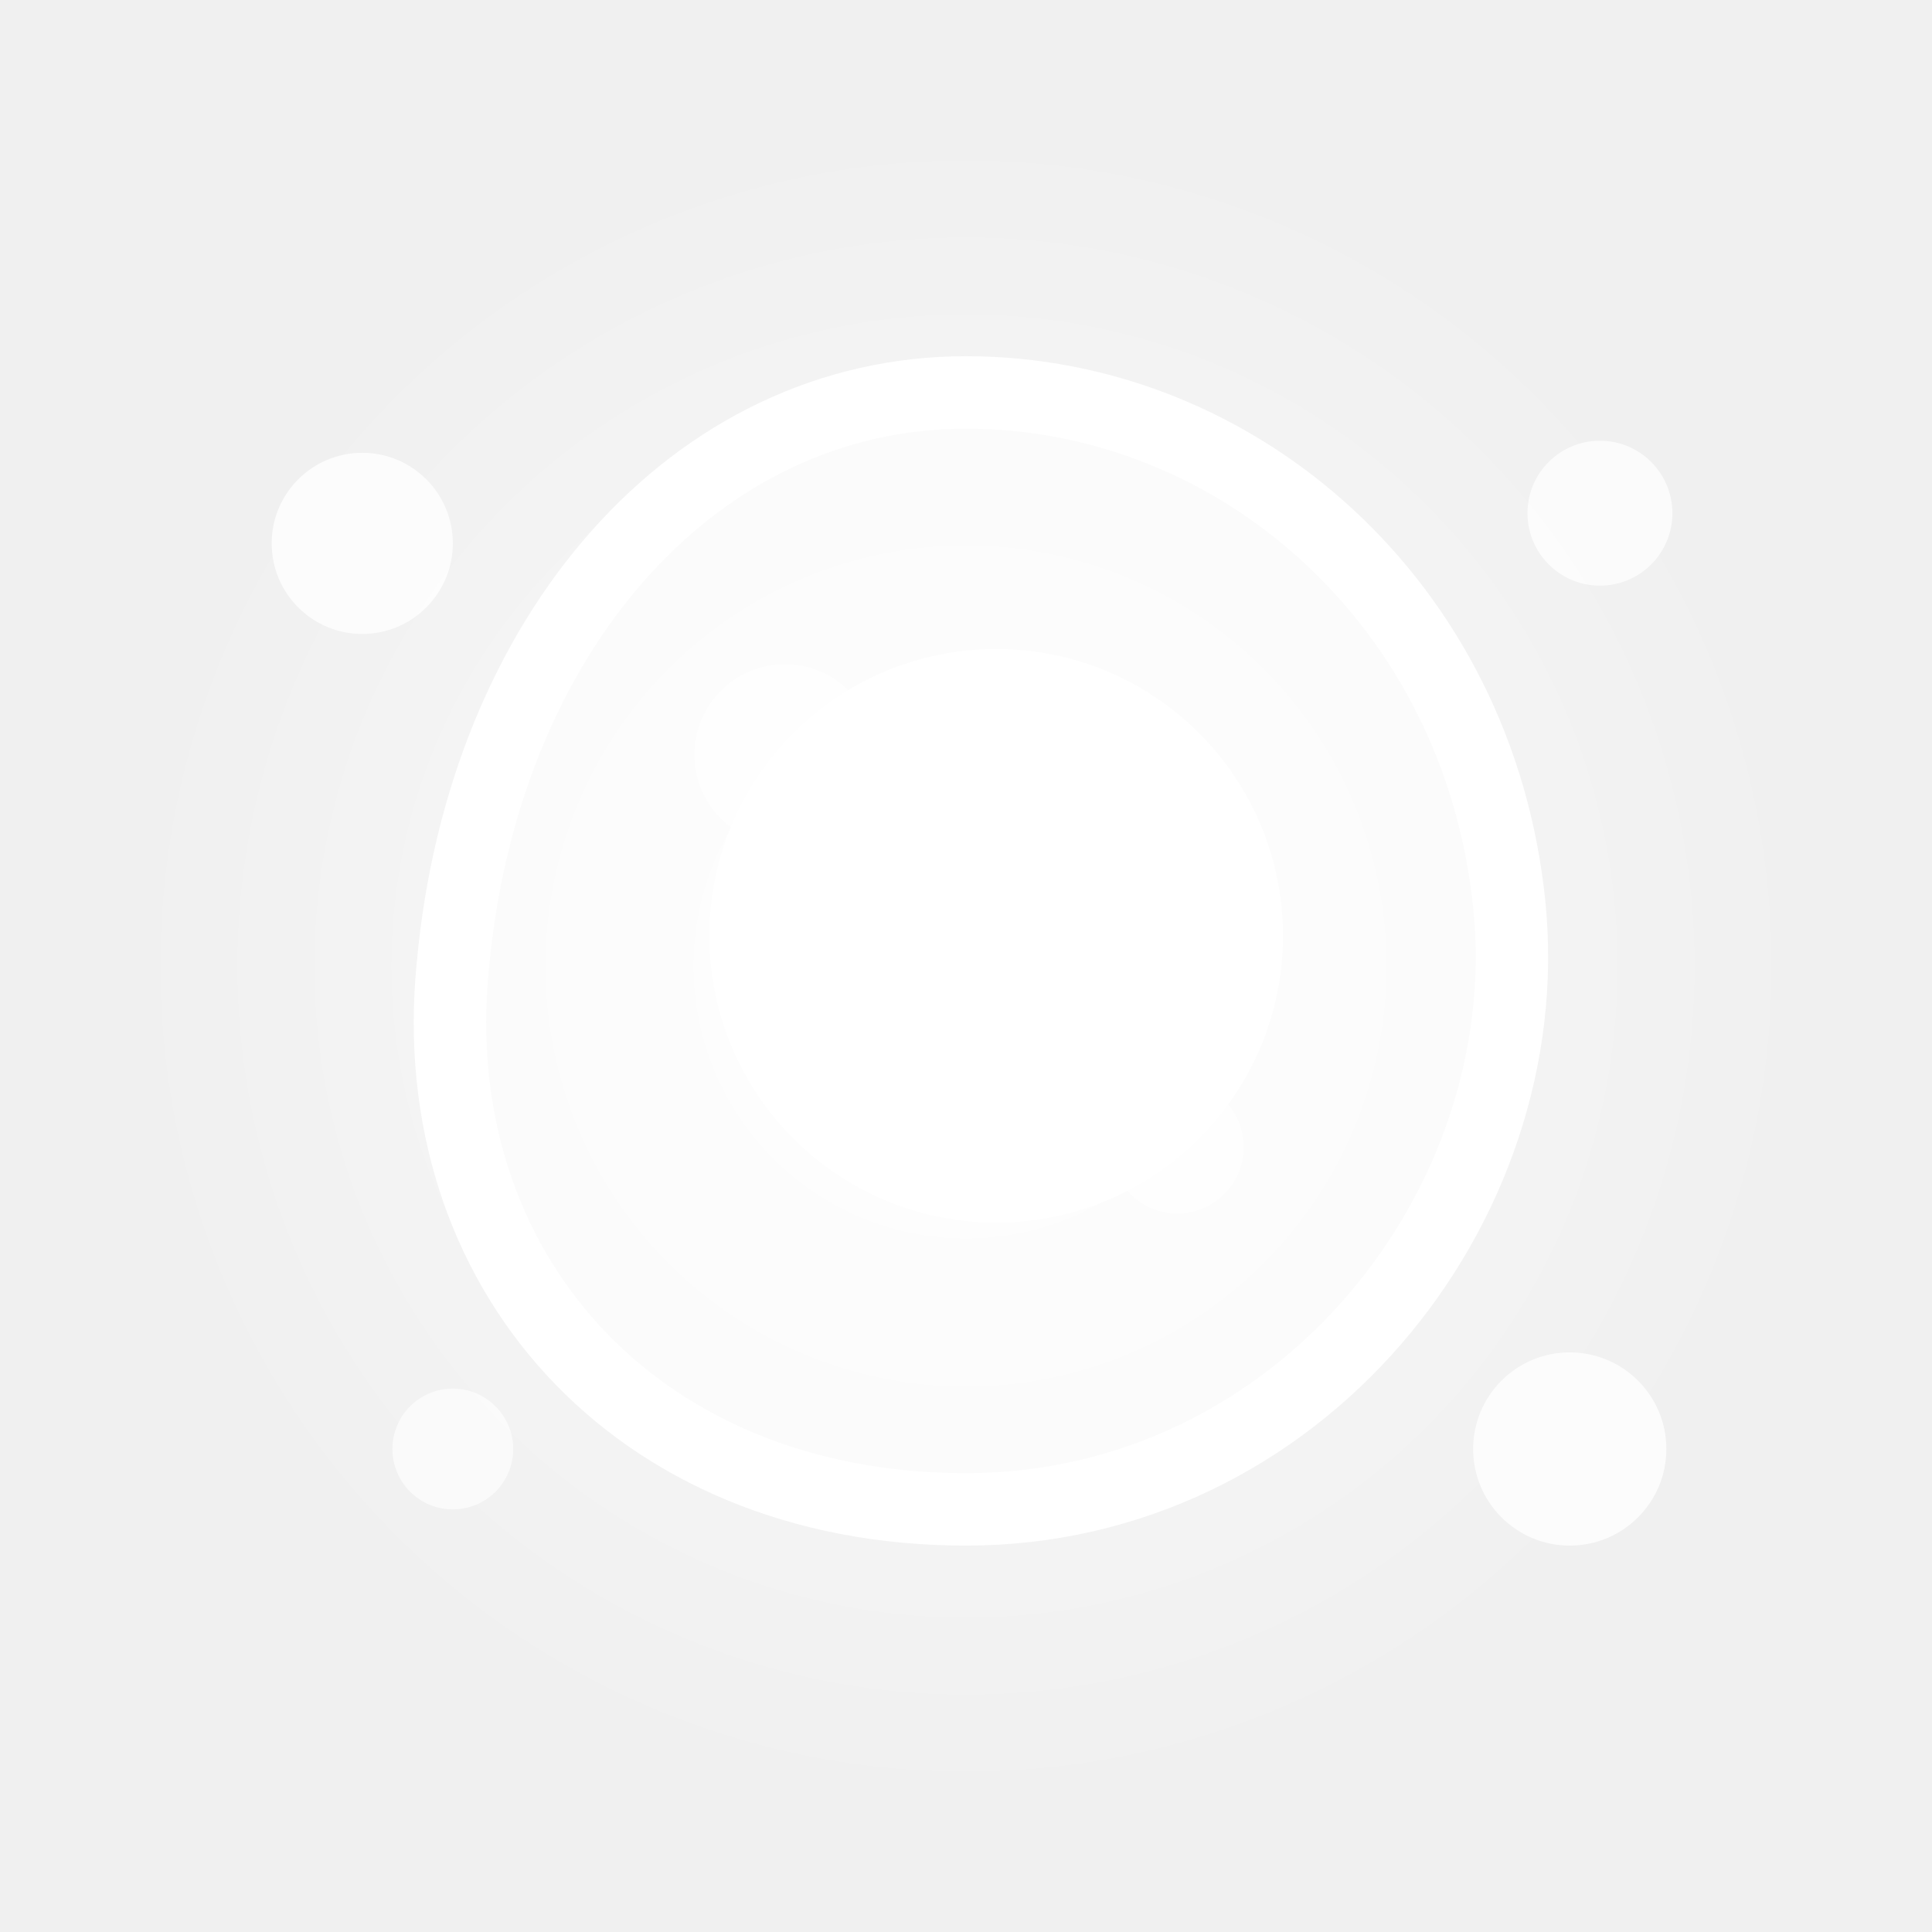
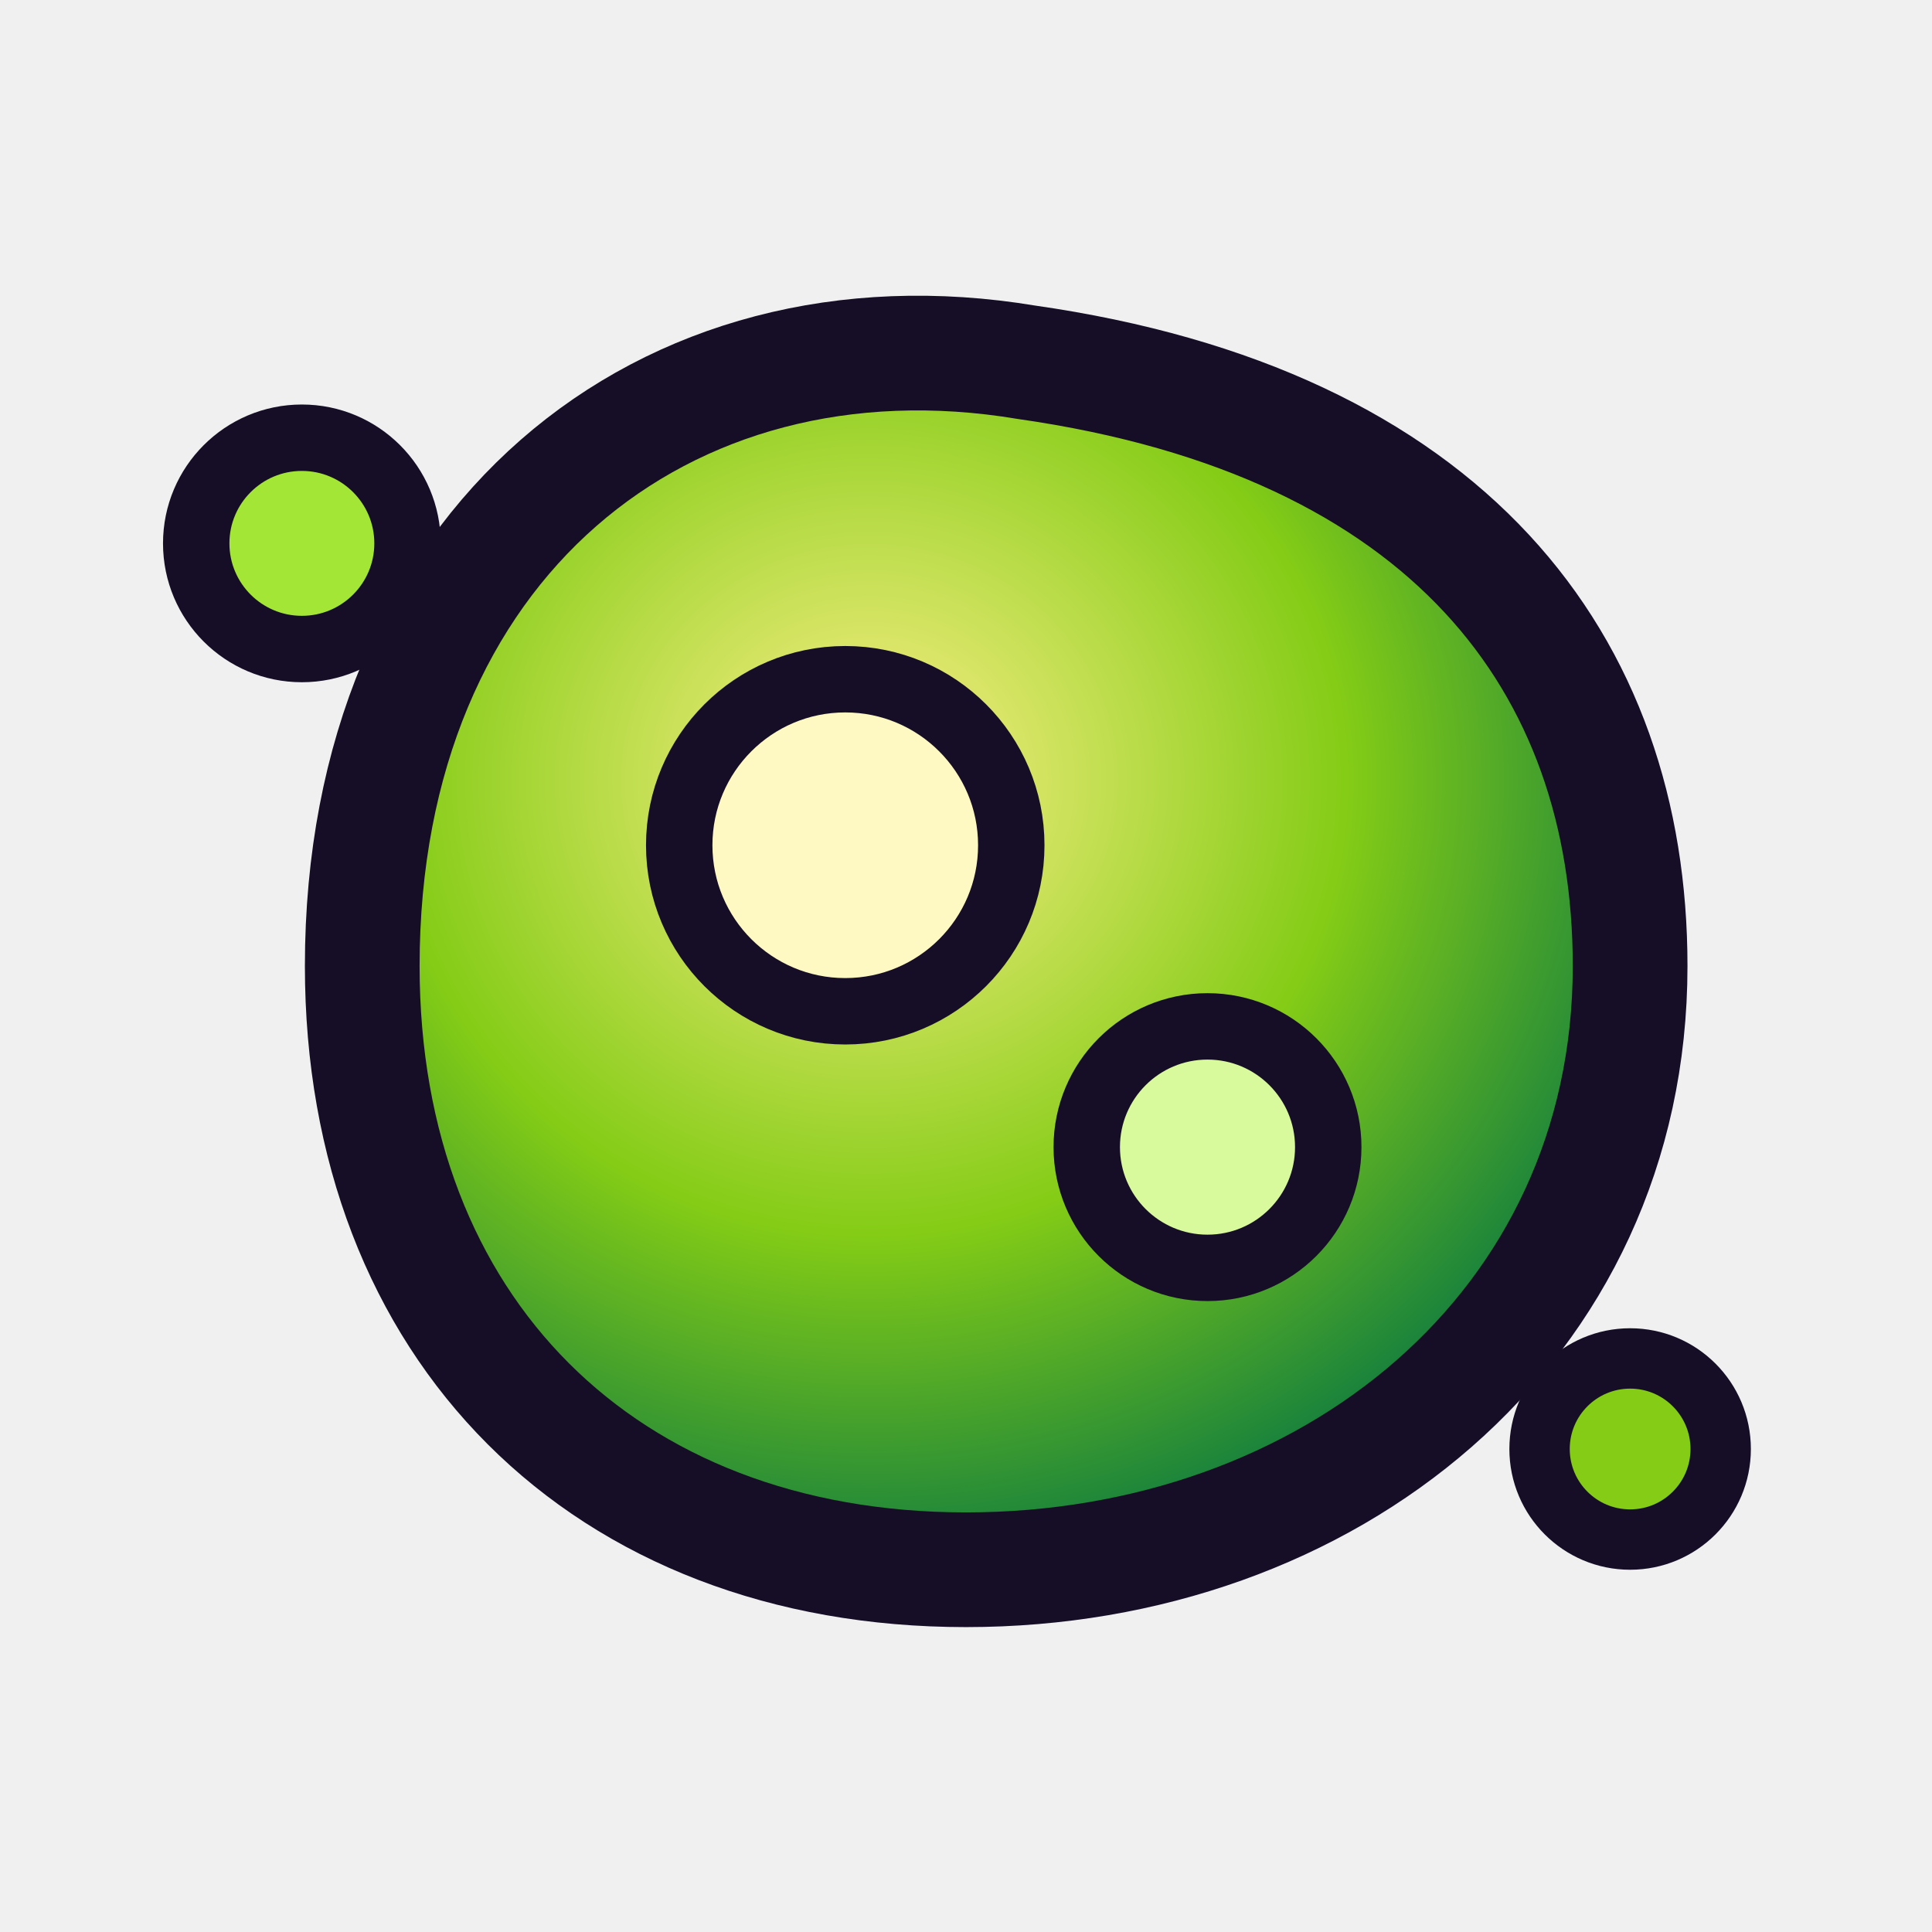
- <svg xmlns="http://www.w3.org/2000/svg" viewBox="0 0 64 64" width="64" height="64" fill="none">
+ <svg xmlns="http://www.w3.org/2000/svg" viewBox="0 0 64 64" fill="none">
  <defs>
-     <radialGradient id="venom-glow" cx="50%" cy="50%" r="50%">
-       <stop offset="0%" stop-color="#FFFFFF" stop-opacity="0.95" />
-       <stop offset="48%" stop-color="#FFFFFF" stop-opacity="0.38" />
-       <stop offset="100%" stop-color="#FFFFFF" stop-opacity="0" />
+     <radialGradient id="p2_ven_a" cx="40%" cy="35%" r="65%">
+       <stop offset="0%" stop-color="#fef08a" />
+       <stop offset="58%" stop-color="#84cc16" />
+       <stop offset="100%" stop-color="#15803d" />
    </radialGradient>
  </defs>
-   <circle cx="32" cy="32" r="28" fill="url(#venom-glow)" />
-   <path d="M32 13C41 13 49 20 50 30C51 40 43 50 32 50C21 50 14 42 15 32C16 21 23 13 32 13Z" fill="#FFFFFF" fill-opacity="0.62" stroke="#FFFFFF" stroke-width="2.4" />
-   <circle cx="33" cy="31" r="9.5" fill="#FFFFFF" />
-   <circle cx="26" cy="25" r="3" fill="#FFFFFF" fill-opacity="0.55" />
-   <circle cx="39" cy="38" r="2.2" fill="#FFFFFF" fill-opacity="0.6" />
-   <circle cx="12" cy="18" r="3" fill="#FFFFFF" fill-opacity="0.8" />
-   <circle cx="53" cy="17" r="2.4" fill="#FFFFFF" fill-opacity="0.75" />
-   <circle cx="52" cy="48" r="3.2" fill="#FFFFFF" fill-opacity="0.8" />
-   <circle cx="15" cy="48" r="2" fill="#FFFFFF" fill-opacity="0.65" />
+   <path d="M12 32 C12 18 22 10 34 12 C48 14 54 22 54 32 C54 44 44 52 32 52 C20 52 12 44 12 32 Z" fill="url(#p2_ven_a)" stroke="#160e26" stroke-width="3.8" />
+   <circle cx="28" cy="28" r="5.5" fill="#fef9c3" stroke="#160e26" stroke-width="2.2" />
+   <circle cx="40" cy="38" r="4" fill="#d9f99d" stroke="#160e26" stroke-width="2.2" />
+   <circle cx="10" cy="18" r="3.5" fill="#a3e635" stroke="#160e26" stroke-width="2.2" />
+   <circle cx="54" cy="48" r="3" fill="#84cc16" stroke="#160e26" stroke-width="2" />
</svg>
